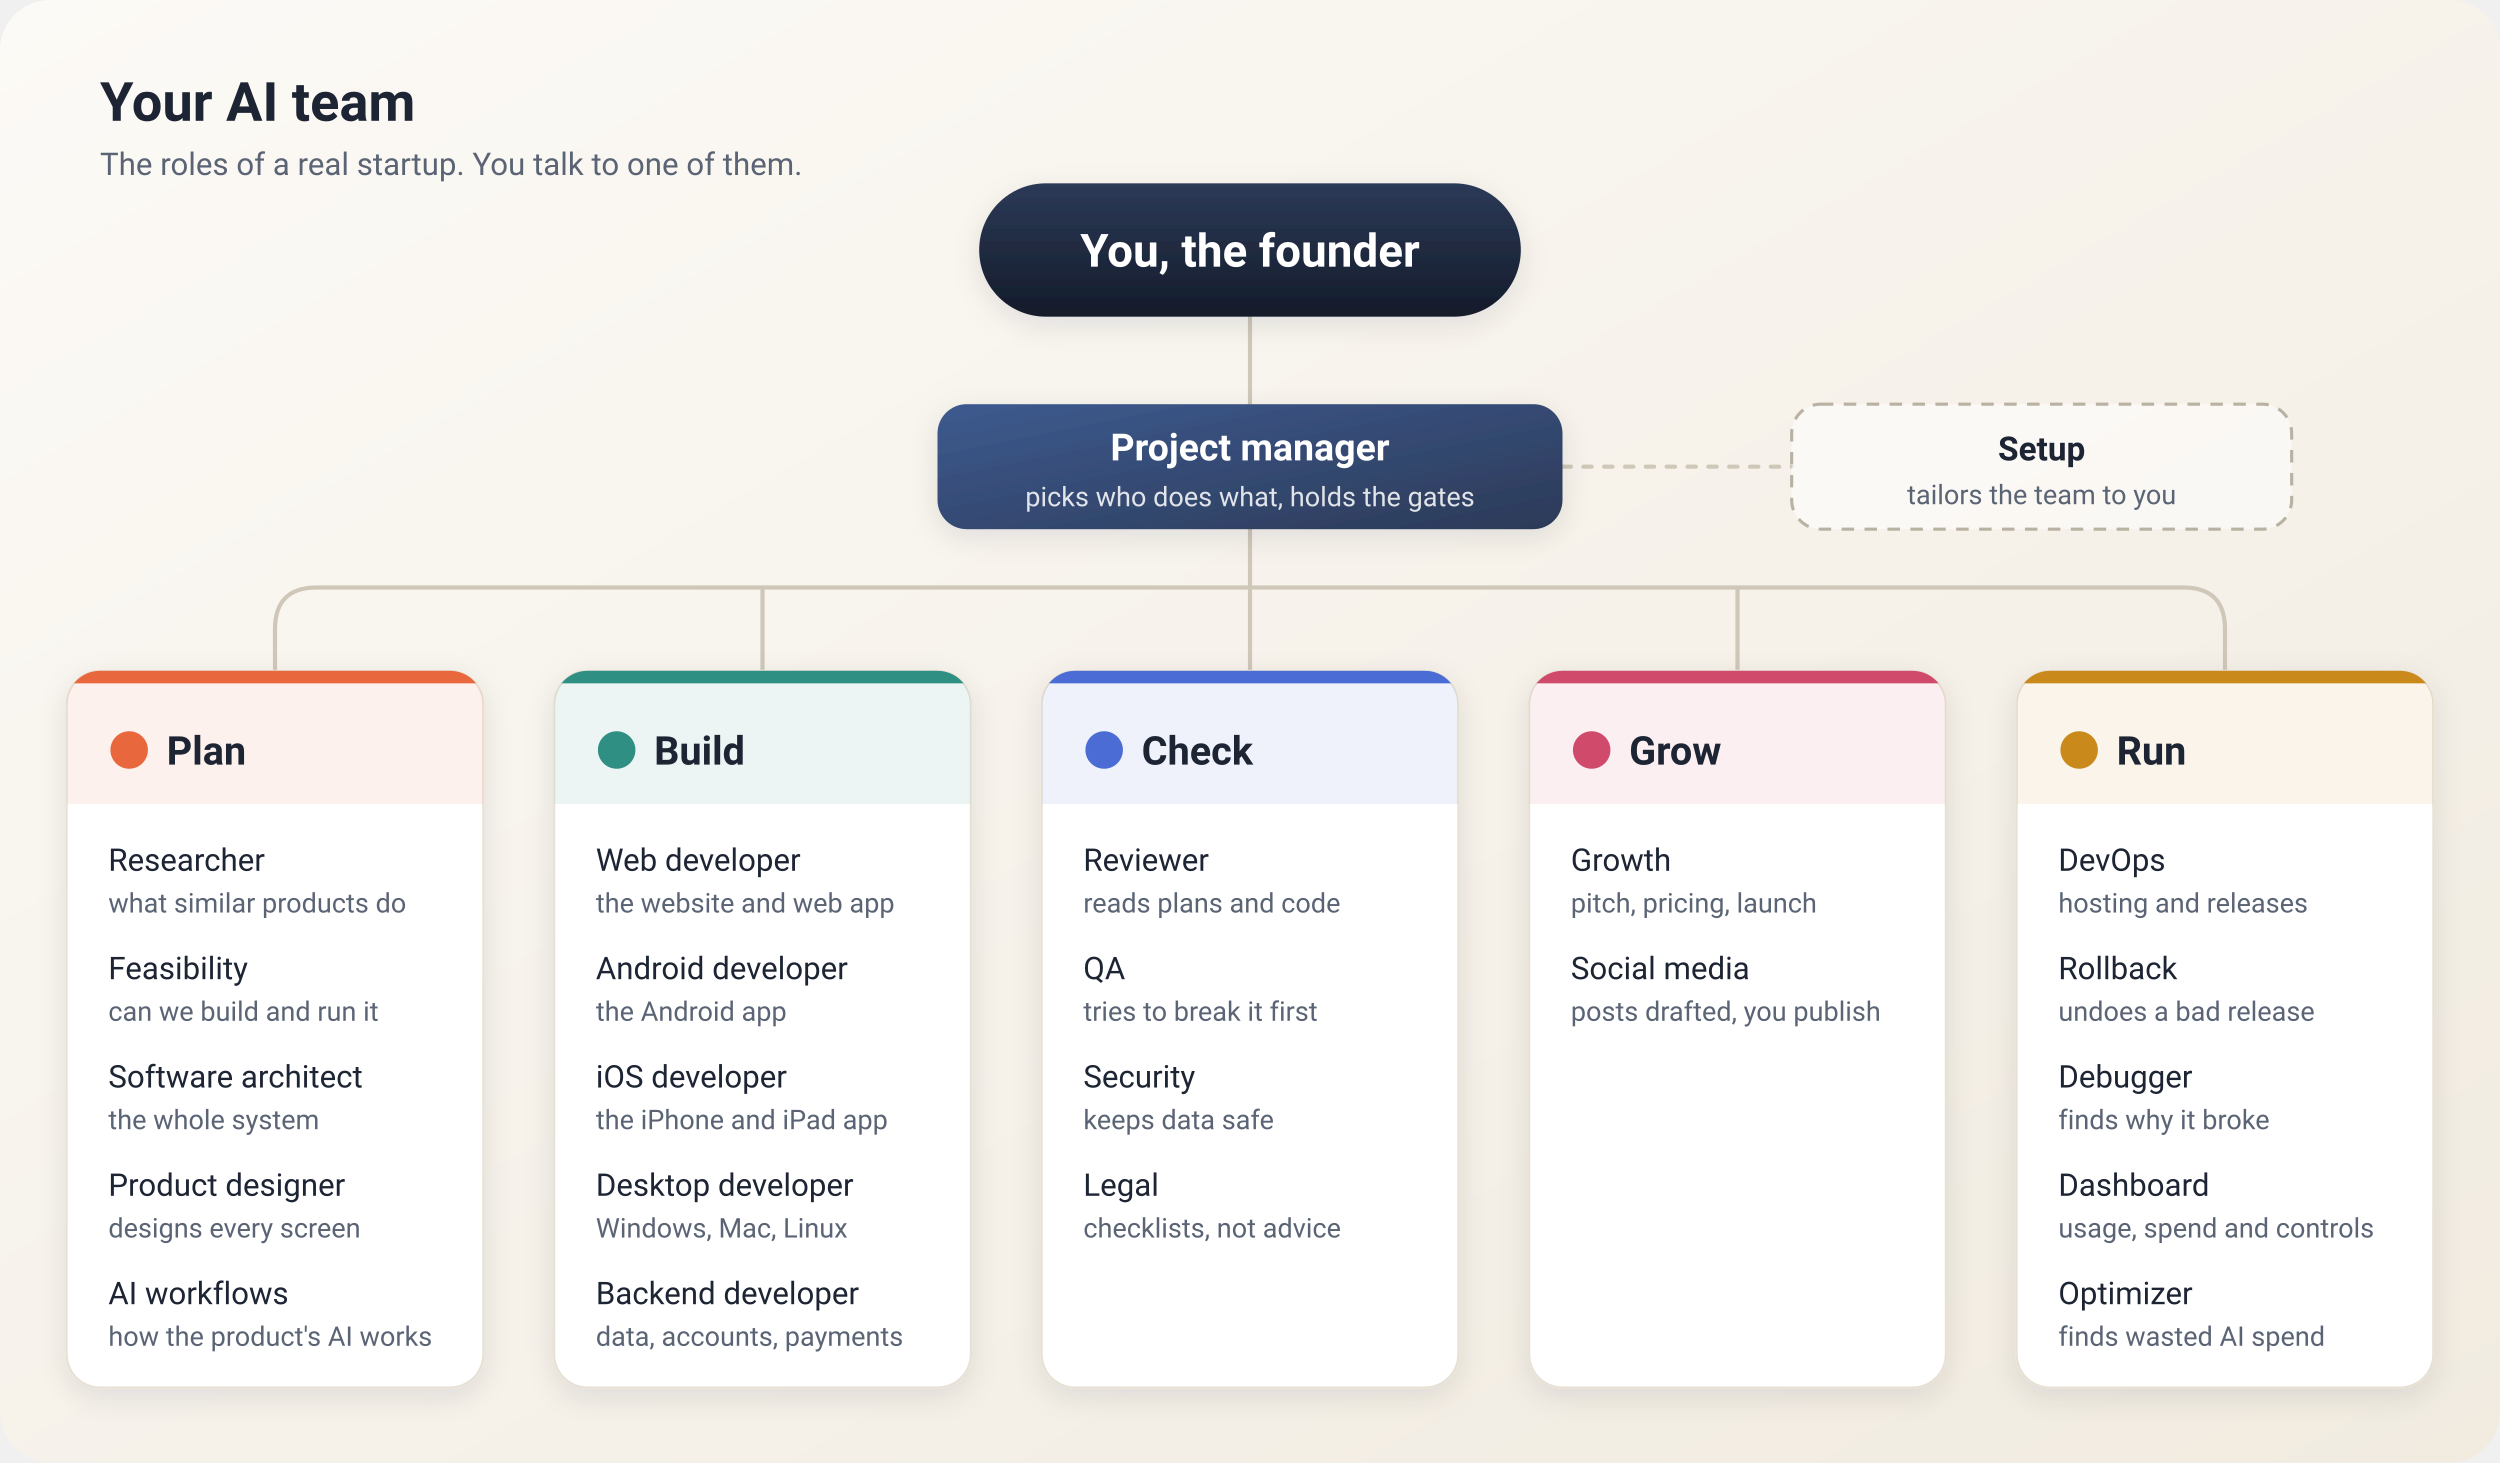
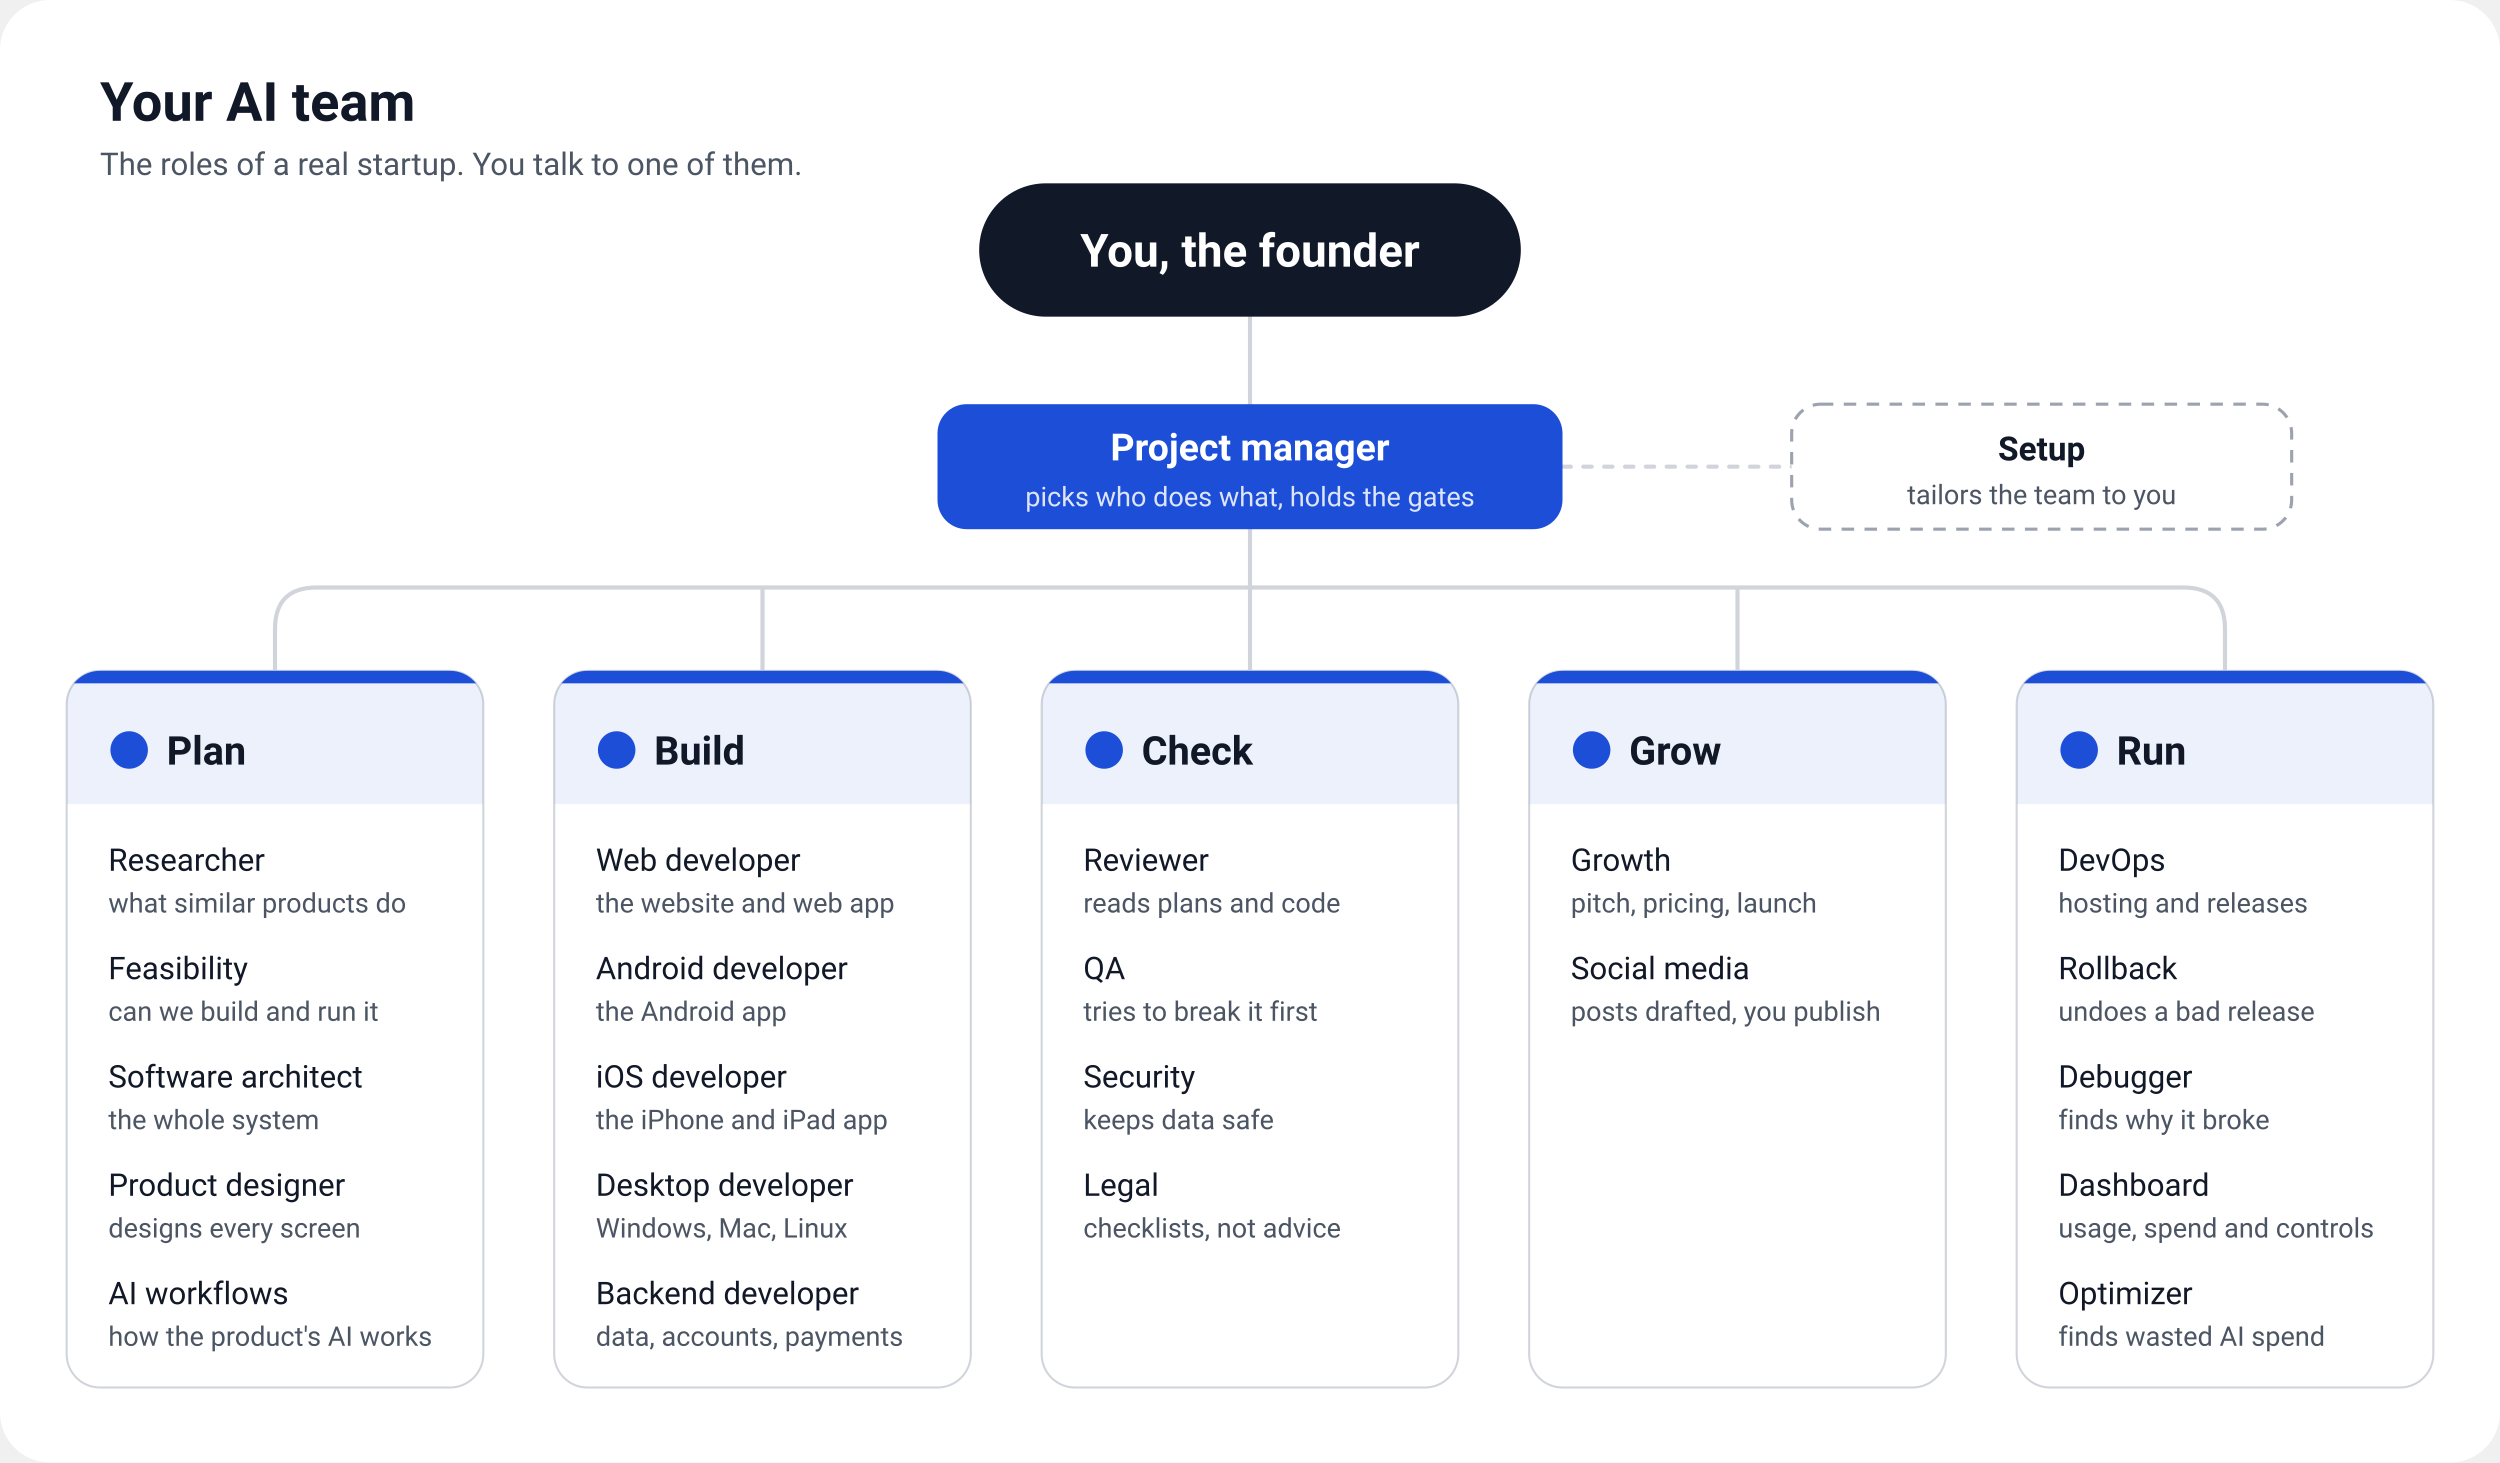
<svg xmlns="http://www.w3.org/2000/svg" viewBox="0 0 1200 702" role="img" aria-labelledby="t d">
  <style>
-     .bg1 { stop-color: #fcfaf6; } .bg2 { stop-color: #f1ebe0; }
-     .card { fill: #ffffff; stroke: #e7e1d5; stroke-width: 1; }
-     .ink { fill: #1d2433; } .soft { fill: #5b6475; } .wire { stroke: #cfc7b8; stroke-width: 2; fill: none; stroke-linecap: round; }
-     .you1 { stop-color: #2c3a57; } .you2 { stop-color: #141b2a; } .youtxt { fill: #ffffff; }
-     .pm1 { stop-color: #3d5a8f; } .pm2 { stop-color: #2c3a57; } .pmtxt { fill: #ffffff; }
-     .setup { fill: #ffffff; fill-opacity: 0.5; stroke: #b9b2a3; stroke-width: 1.5; stroke-dasharray: 6 5; }
-     .g1 { fill: #e8673c; } .g2 { fill: #2f8f83; } .g3 { fill: #4a6cd4; } .g4 { fill: #d04a6b; } .g5 { fill: #c98a1b; }
-     .tint { opacity: 0.09; }
+     .bg1, .bg2 { stop-color: #ffffff; }
+     .ink { fill: #111827; } .soft { fill: #4b5563; }
+     .you1, .you2 { stop-color: #111827; } .youtxt { fill: #ffffff; }
+     .card { fill: #ffffff; stroke: #d1d5db; stroke-width: 1; }
+     .wire { stroke: #d1d5db; stroke-width: 2; fill: none; stroke-linecap: round; }
+     .pm1, .pm2 { stop-color: #1d4ed8; } .pmtxt { fill: #ffffff; }
+     .setup { fill: #ffffff; stroke: #9ca3af; stroke-width: 1.5; stroke-dasharray: 6 5; }
+     .g1, .g2, .g3, .g4, .g5 { fill: #1d4ed8; } .tint { opacity: 0.08; }
    text { font-family: -apple-system, "Segoe UI", Roboto, Helvetica, Arial, sans-serif; }
+     .mono { font-family: ui-monospace, "SF Mono", Menlo, Consolas, monospace; }
    @media (prefers-color-scheme: dark) {
-       .bg1 { stop-color: #1a2131; } .bg2 { stop-color: #0e121a; }
-       .card { fill: #1f2734; stroke: #313a4a; } .ink { fill: #eef0f4; } .soft { fill: #a3abba; }
-       .wire { stroke: #3a4354; }
-       .you1 { stop-color: #f6f2ea; } .you2 { stop-color: #d9d2c4; } .youtxt { fill: #141922; }
-       .pm1 { stop-color: #4a6aa6; } .pm2 { stop-color: #33466d; }
-       .setup { fill: #1f2734; stroke: #4a5363; } .tint { opacity: 0.18; }
+       .bg1, .bg2 { stop-color: #0d1117; }
+       .ink { fill: #e6edf3; } .soft { fill: #9da7b3; }
+       .you1, .you2 { stop-color: #e6edf3; } .youtxt { fill: #0d1117; }
+       .card { fill: #0d1117; stroke: #30363d; stroke-width: 1; }
+       .wire { stroke: #30363d; stroke-width: 2; fill: none; stroke-linecap: round; }
+       .pm1, .pm2 { stop-color: #2f6feb; } .pmtxt { fill: #ffffff; }
+       .setup { fill: #0d1117; stroke: #484f58; stroke-width: 1.5; stroke-dasharray: 6 5; }
+       .g1, .g2, .g3, .g4, .g5 { fill: #2f6feb; } .tint { opacity: 0.08; }
    }
  </style>
  <defs>
    <linearGradient id="bg" x1="0" y1="0" x2="1" y2="1">
      <stop offset="0" class="bg1" />
      <stop offset="1" class="bg2" />
    </linearGradient>
    <linearGradient id="you" x1="0" y1="0" x2="0" y2="1">
      <stop offset="0" class="you1" />
      <stop offset="1" class="you2" />
    </linearGradient>
    <linearGradient id="pm" x1="0" y1="0" x2="1" y2="1">
      <stop offset="0" class="pm1" />
      <stop offset="1" class="pm2" />
    </linearGradient>
    <filter id="sh" x="-20%" y="-20%" width="140%" height="150%">
      <feDropShadow dx="0" dy="4" stdDeviation="7" flood-color="#1d2433" flood-opacity="0.10" />
    </filter>
    <clipPath id="c">
      <rect width="200" height="240" rx="16" />
    </clipPath>
  </defs>
  <rect width="1200" height="702" rx="24" fill="url(#bg)" />
  <text class="ink" x="48" y="58" font-size="26" font-weight="700">Your AI team</text>
  <text class="soft" x="48" y="84" font-size="15">The roles of a real startup. You talk to one of them.</text>
  <path class="wire" d="M600 152 L600 194" />
  <path class="wire" d="M600 254 L600 282 M132 302 Q132 282 152 282 L1048 282 Q1068 282 1068 302 L1068 322 M132 302 L132 322 M366 282 L366 322 M600 282 L600 322 M834 282 L834 322" />
  <path class="wire" stroke-dasharray="4 6" d="M750 224 L860 224" />
-   <g transform="translate(600 120)" filter="url(#sh)">
+   <g transform="translate(600 120)">
    <rect x="-130" y="-32" width="260" height="64" rx="32" fill="url(#you)" />
    <text class="youtxt" y="8" font-size="22" font-weight="700" text-anchor="middle">You, the founder</text>
  </g>
-   <g transform="translate(600 224)" filter="url(#sh)">
+   <g transform="translate(600 224)">
    <rect x="-150" y="-30" width="300" height="60" rx="14" fill="url(#pm)" />
    <text class="pmtxt" y="-3" font-size="18" font-weight="700" text-anchor="middle">Project manager</text>
    <text class="pmtxt" y="19" font-size="13" text-anchor="middle" opacity="0.85">picks who does what, holds the gates</text>
  </g>
  <g transform="translate(980 224)">
    <rect class="setup" x="-120" y="-30" width="240" height="60" rx="14" />
    <text class="ink" y="-3" font-size="16" font-weight="700" text-anchor="middle">Setup</text>
    <text class="soft" y="18" font-size="13" text-anchor="middle">tailors the team to you</text>
  </g>
  <g font-size="15">
    <g transform="translate(32 322)">
-       <rect class="card" width="200" height="344" rx="16" filter="url(#sh)" />
+       <rect class="card" width="200" height="344" rx="16" />
      <g clip-path="url(#c)">
        <rect class="g1 tint" width="200" height="64" />
        <rect class="g1" width="200" height="6" />
      </g>
      <circle class="g1" cx="30" cy="38" r="9" />
      <text class="ink" x="48" y="45" font-size="19" font-weight="700">Plan</text>
      <text class="ink" x="20" y="96">Researcher</text>
      <text class="soft" x="20" y="116" font-size="13">what similar products do</text>
      <text class="ink" x="20" y="148">Feasibility</text>
      <text class="soft" x="20" y="168" font-size="13">can we build and run it</text>
      <text class="ink" x="20" y="200">Software architect</text>
      <text class="soft" x="20" y="220" font-size="13">the whole system</text>
      <text class="ink" x="20" y="252">Product designer</text>
      <text class="soft" x="20" y="272" font-size="13">designs every screen</text>
      <text class="ink" x="20" y="304">AI workflows</text>
      <text class="soft" x="20" y="324" font-size="13">how the product's AI works</text>
    </g>
    <g transform="translate(266 322)">
-       <rect class="card" width="200" height="344" rx="16" filter="url(#sh)" />
+       <rect class="card" width="200" height="344" rx="16" />
      <g clip-path="url(#c)">
        <rect class="g2 tint" width="200" height="64" />
        <rect class="g2" width="200" height="6" />
      </g>
      <circle class="g2" cx="30" cy="38" r="9" />
      <text class="ink" x="48" y="45" font-size="19" font-weight="700">Build</text>
      <text class="ink" x="20" y="96">Web developer</text>
      <text class="soft" x="20" y="116" font-size="13">the website and web app</text>
      <text class="ink" x="20" y="148">Android developer</text>
      <text class="soft" x="20" y="168" font-size="13">the Android app</text>
      <text class="ink" x="20" y="200">iOS developer</text>
      <text class="soft" x="20" y="220" font-size="13">the iPhone and iPad app</text>
      <text class="ink" x="20" y="252">Desktop developer</text>
      <text class="soft" x="20" y="272" font-size="13">Windows, Mac, Linux</text>
      <text class="ink" x="20" y="304">Backend developer</text>
      <text class="soft" x="20" y="324" font-size="13">data, accounts, payments</text>
    </g>
    <g transform="translate(500 322)">
-       <rect class="card" width="200" height="344" rx="16" filter="url(#sh)" />
+       <rect class="card" width="200" height="344" rx="16" />
      <g clip-path="url(#c)">
        <rect class="g3 tint" width="200" height="64" />
        <rect class="g3" width="200" height="6" />
      </g>
      <circle class="g3" cx="30" cy="38" r="9" />
      <text class="ink" x="48" y="45" font-size="19" font-weight="700">Check</text>
      <text class="ink" x="20" y="96">Reviewer</text>
      <text class="soft" x="20" y="116" font-size="13">reads plans and code</text>
      <text class="ink" x="20" y="148">QA</text>
      <text class="soft" x="20" y="168" font-size="13">tries to break it first</text>
      <text class="ink" x="20" y="200">Security</text>
      <text class="soft" x="20" y="220" font-size="13">keeps data safe</text>
      <text class="ink" x="20" y="252">Legal</text>
      <text class="soft" x="20" y="272" font-size="13">checklists, not advice</text>
    </g>
    <g transform="translate(734 322)">
-       <rect class="card" width="200" height="344" rx="16" filter="url(#sh)" />
+       <rect class="card" width="200" height="344" rx="16" />
      <g clip-path="url(#c)">
        <rect class="g4 tint" width="200" height="64" />
        <rect class="g4" width="200" height="6" />
      </g>
      <circle class="g4" cx="30" cy="38" r="9" />
      <text class="ink" x="48" y="45" font-size="19" font-weight="700">Grow</text>
      <text class="ink" x="20" y="96">Growth</text>
      <text class="soft" x="20" y="116" font-size="13">pitch, pricing, launch</text>
      <text class="ink" x="20" y="148">Social media</text>
      <text class="soft" x="20" y="168" font-size="13">posts drafted, you publish</text>
    </g>
    <g transform="translate(968 322)">
-       <rect class="card" width="200" height="344" rx="16" filter="url(#sh)" />
+       <rect class="card" width="200" height="344" rx="16" />
      <g clip-path="url(#c)">
        <rect class="g5 tint" width="200" height="64" />
        <rect class="g5" width="200" height="6" />
      </g>
      <circle class="g5" cx="30" cy="38" r="9" />
      <text class="ink" x="48" y="45" font-size="19" font-weight="700">Run</text>
      <text class="ink" x="20" y="96">DevOps</text>
      <text class="soft" x="20" y="116" font-size="13">hosting and releases</text>
      <text class="ink" x="20" y="148">Rollback</text>
      <text class="soft" x="20" y="168" font-size="13">undoes a bad release</text>
      <text class="ink" x="20" y="200">Debugger</text>
      <text class="soft" x="20" y="220" font-size="13">finds why it broke</text>
      <text class="ink" x="20" y="252">Dashboard</text>
      <text class="soft" x="20" y="272" font-size="13">usage, spend and controls</text>
      <text class="ink" x="20" y="304">Optimizer</text>
      <text class="soft" x="20" y="324" font-size="13">finds wasted AI spend</text>
    </g>
  </g>
</svg>
